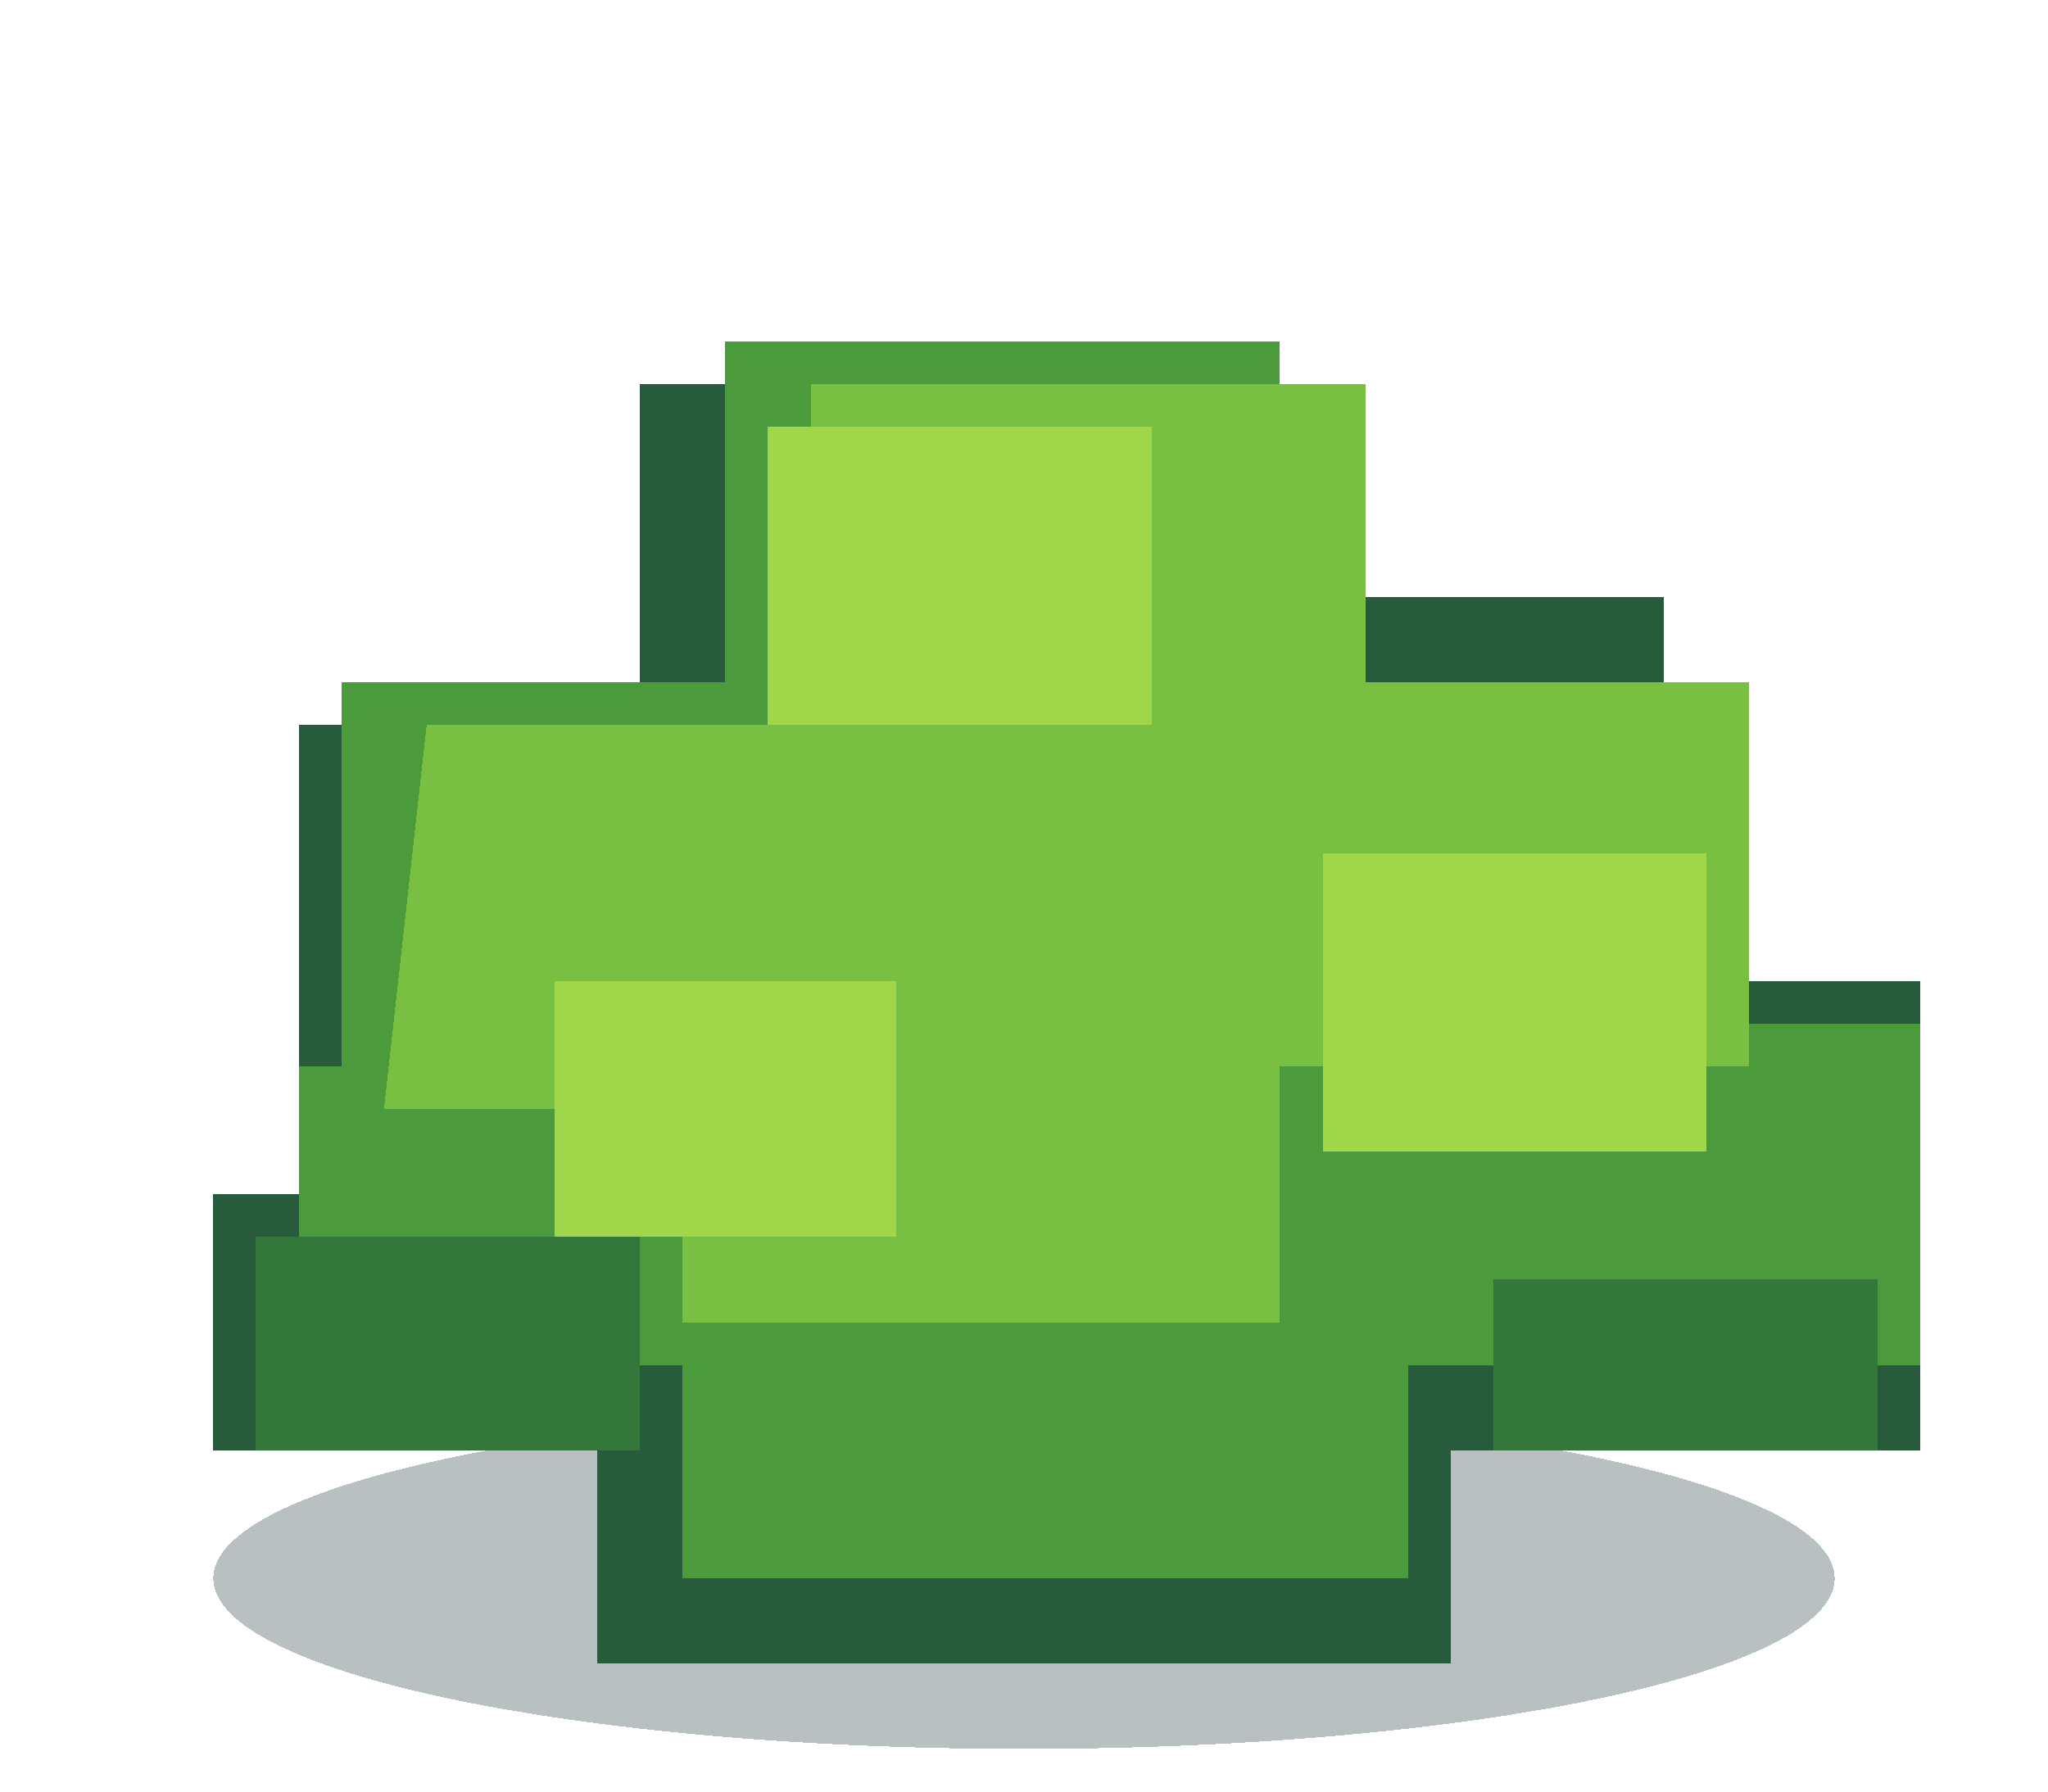
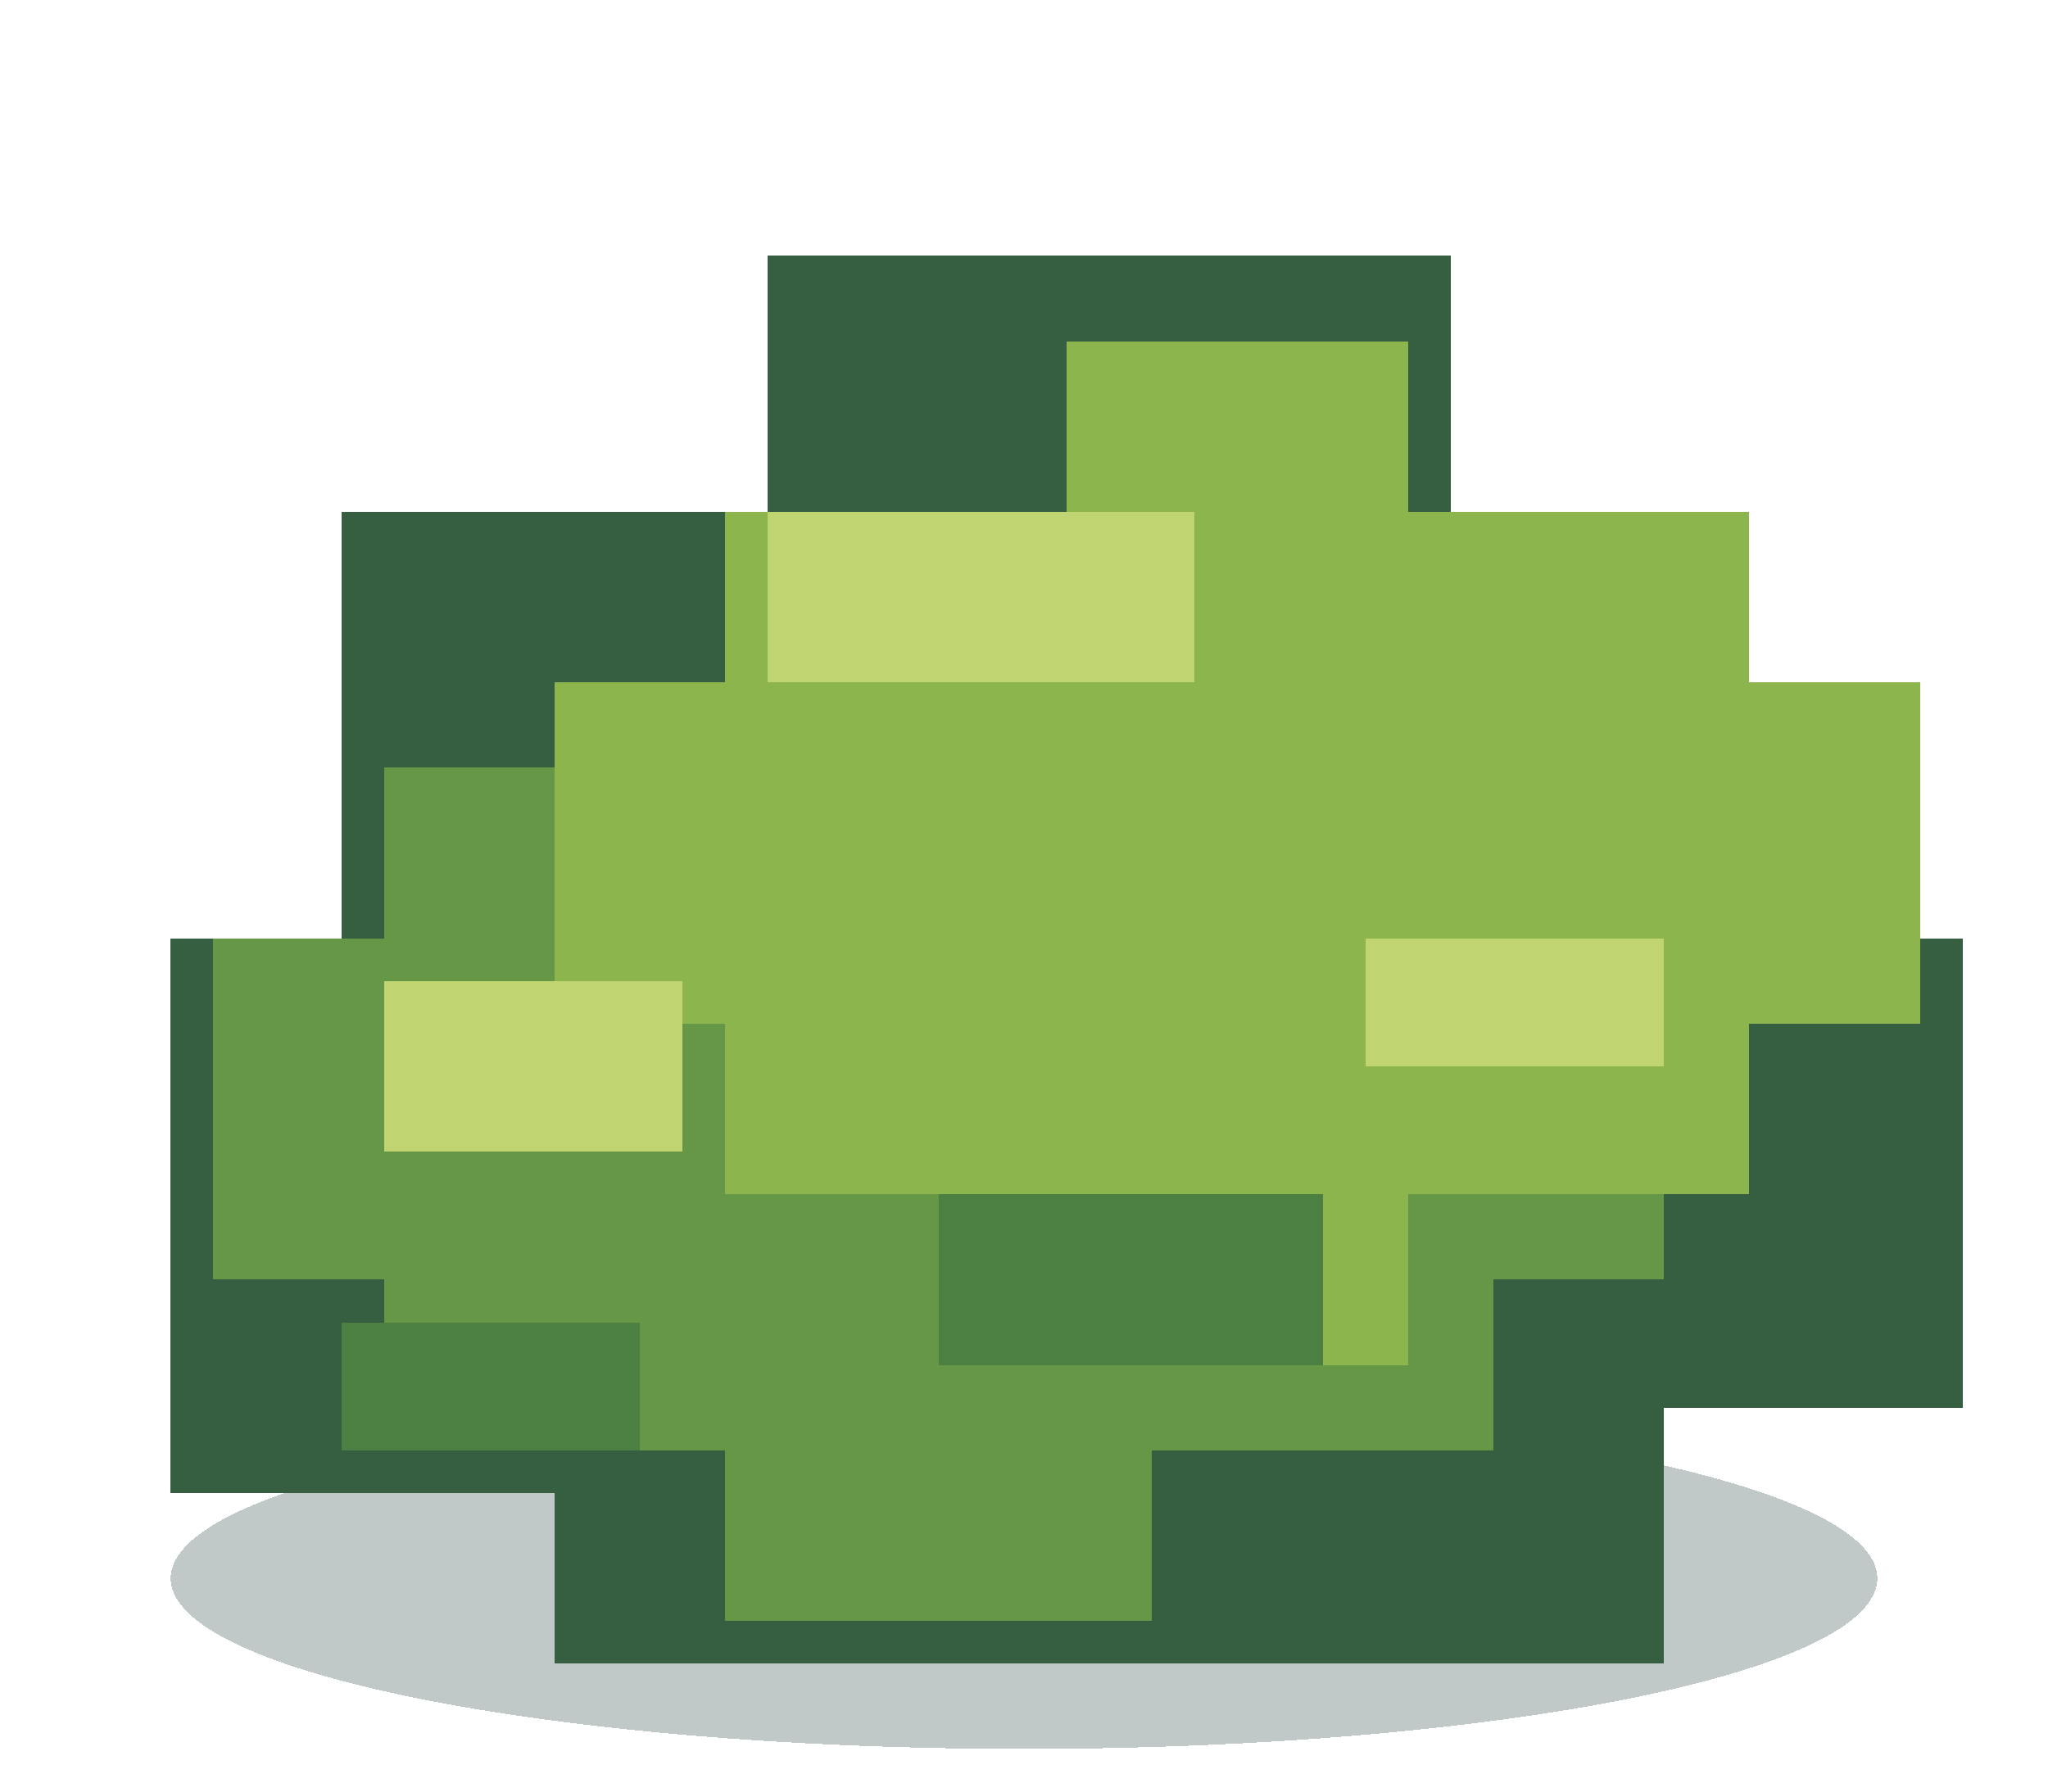
<svg xmlns="http://www.w3.org/2000/svg" width="48" height="42" viewBox="0 0 48 42" shape-rendering="crispEdges">
-   <ellipse cx="24" cy="37" rx="19" ry="4" fill="#102c34" opacity=".3" />
-   <path d="M7 28V17h8V9h15v5h9v9h6v11H34v5H14v-5H5v-6z" fill="#285b3b" />
-   <path d="M8 25V16h9V8h13v8h10v8h5v8H33v5H16v-5H7v-7z" fill="#4b9b3d" />
-   <path d="M10 17h9v-8h13v7h9v9H30v6H16v-5H9z" fill="#79bf42" />
-   <path d="M18 10h9v7h-9z M31 20h9v7h-9z M13 23h8v6h-8z" fill="#a0d74a" />
-   <path d="M6 29h9v5H6z M35 30h9v4h-9z" fill="#34773a" />
+   <ellipse cx="24" cy="37" rx="20" ry="4" fill="#1d3e38" opacity=".28" />
+   <path d="M4 22h4V12h10V6h16v6h7v10h5v11h-7v6H13v-4H4z" fill="#365e40" />
+   <path d="M17 14h10v4h8v4h4v8h-4v4h-8v4h-10v-4h-8v-4h-4v-8h4v-4h8z" fill="#659746" />
+   <path d="M25 8h8v4h8v4h4v8h-4v4h-8v4h-8v-4h-8v-4h-4v-8h4v-4h8z" fill="#8cb64d" />
+   <path d="M18 12h10v4H18z M9 23h7v4H9z M32 22h7v3h-7z" fill="#c0d572" />
+   <path d="M22 28h9v4h-9z M8 31h7v3H8z" fill="#4c8042" />
</svg>
